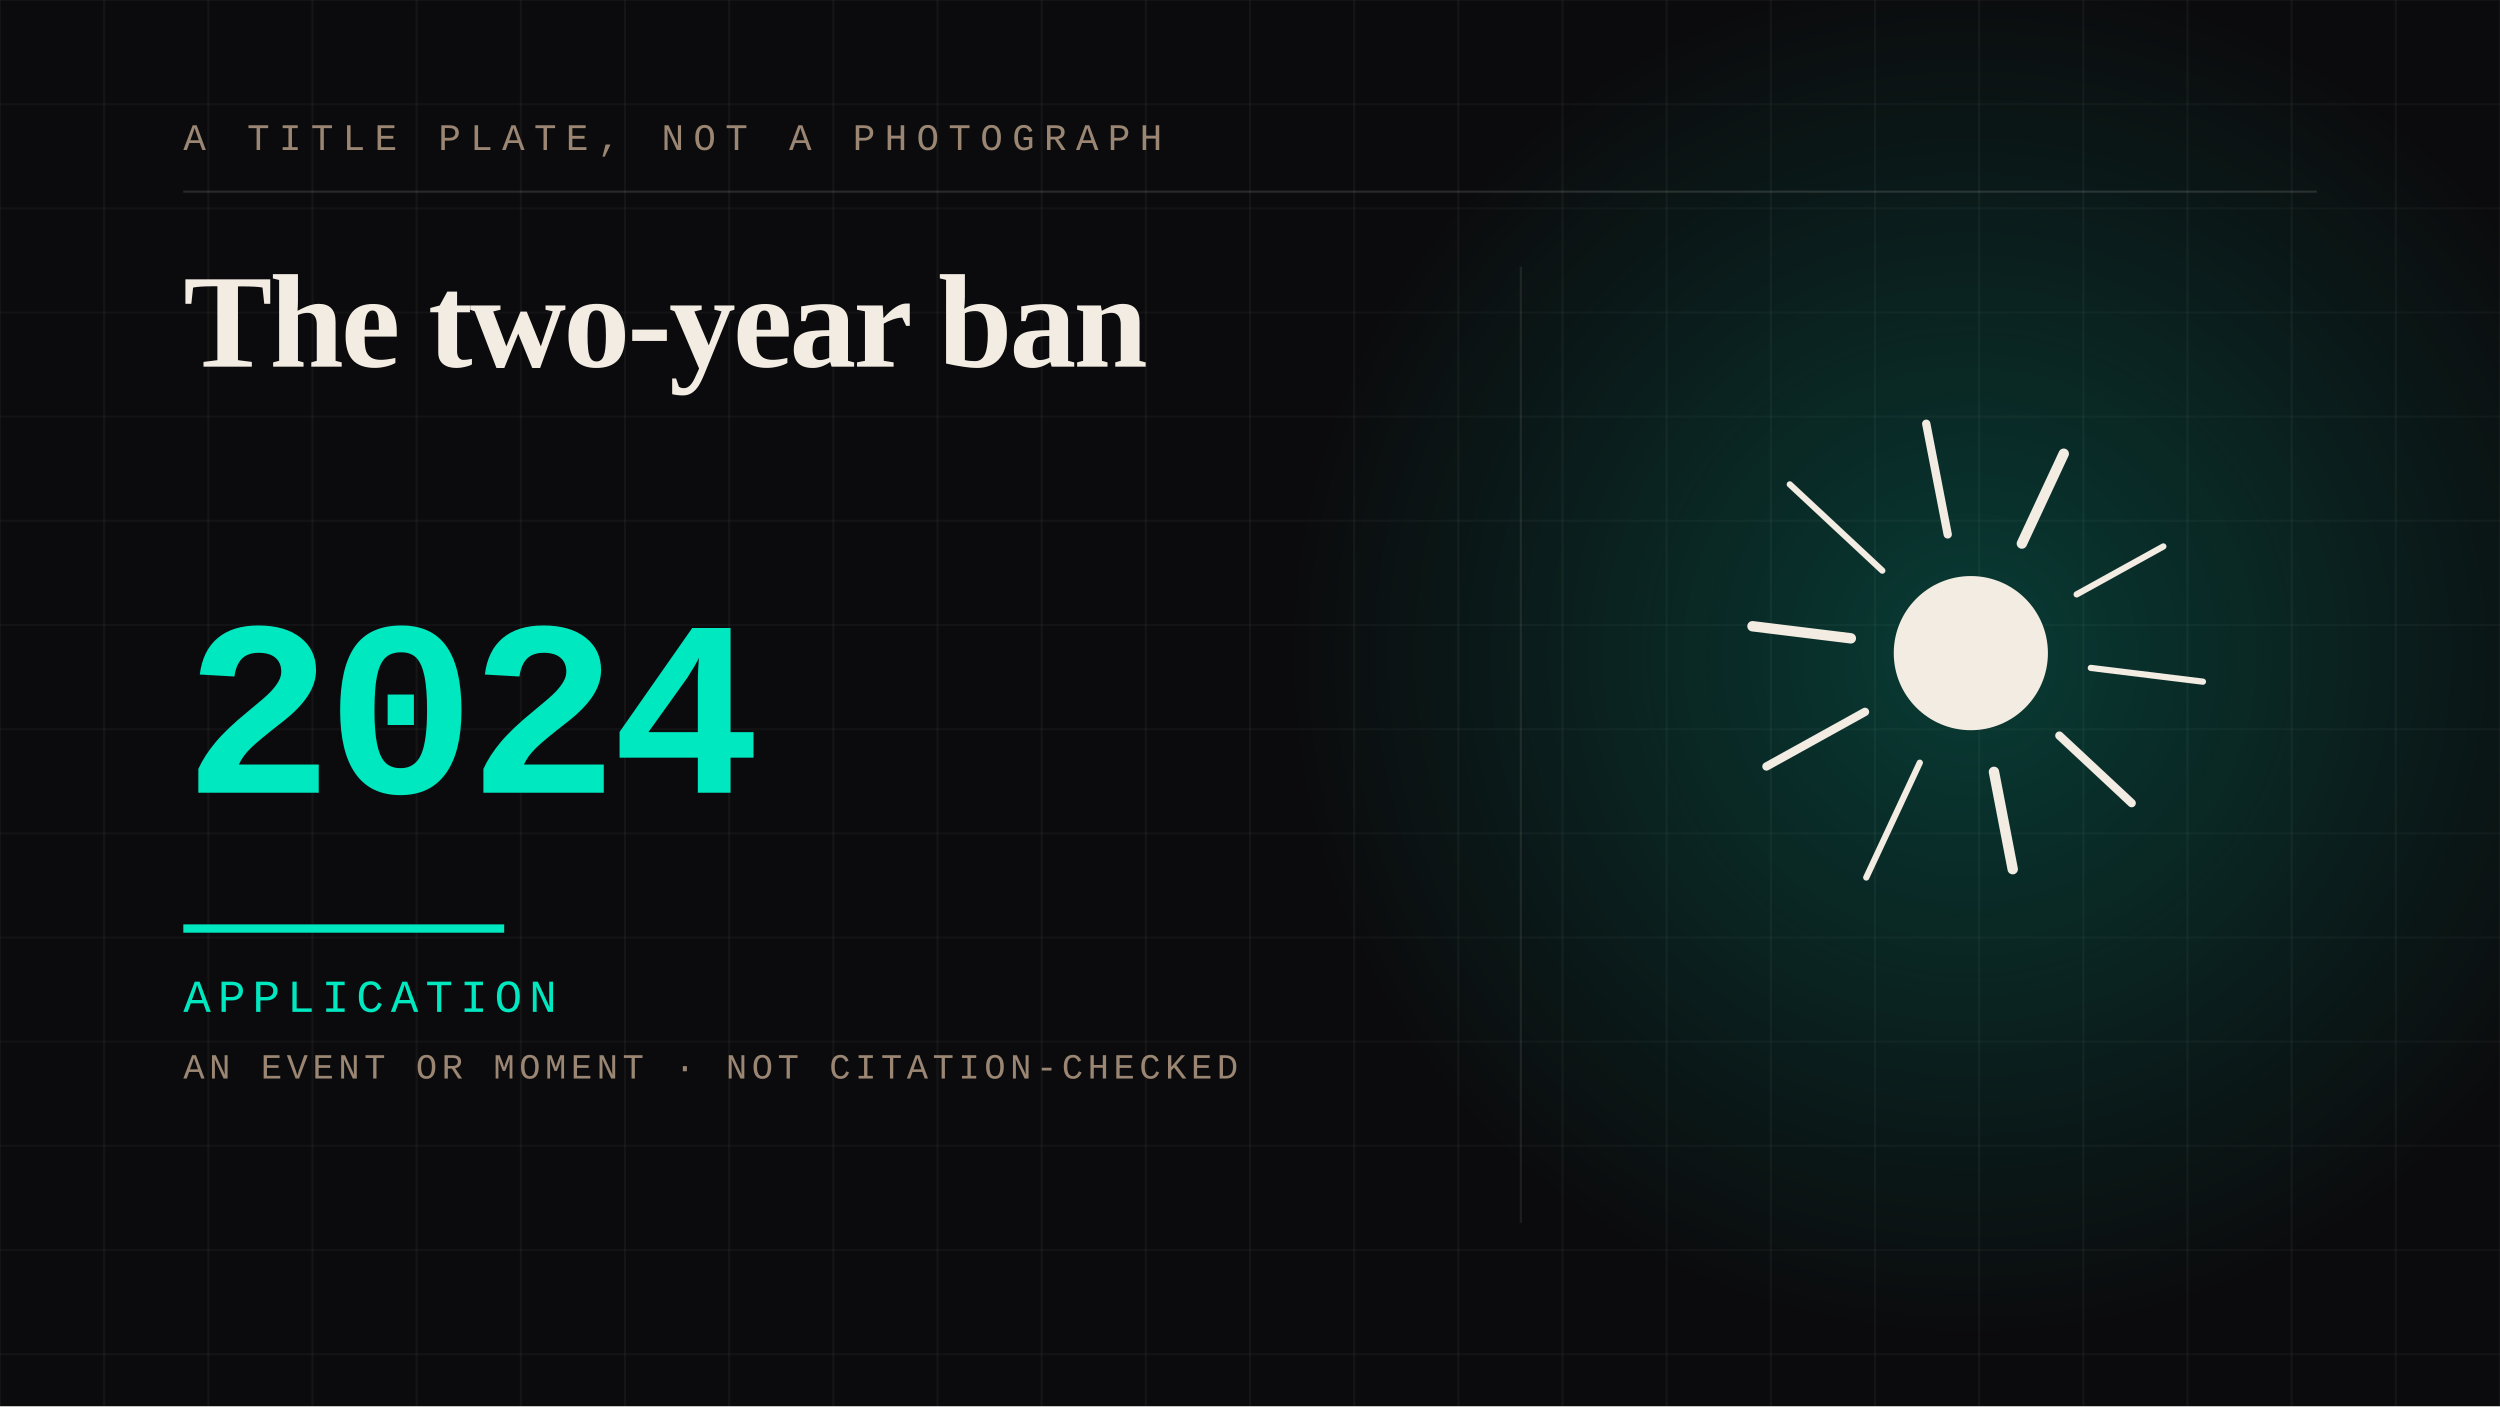
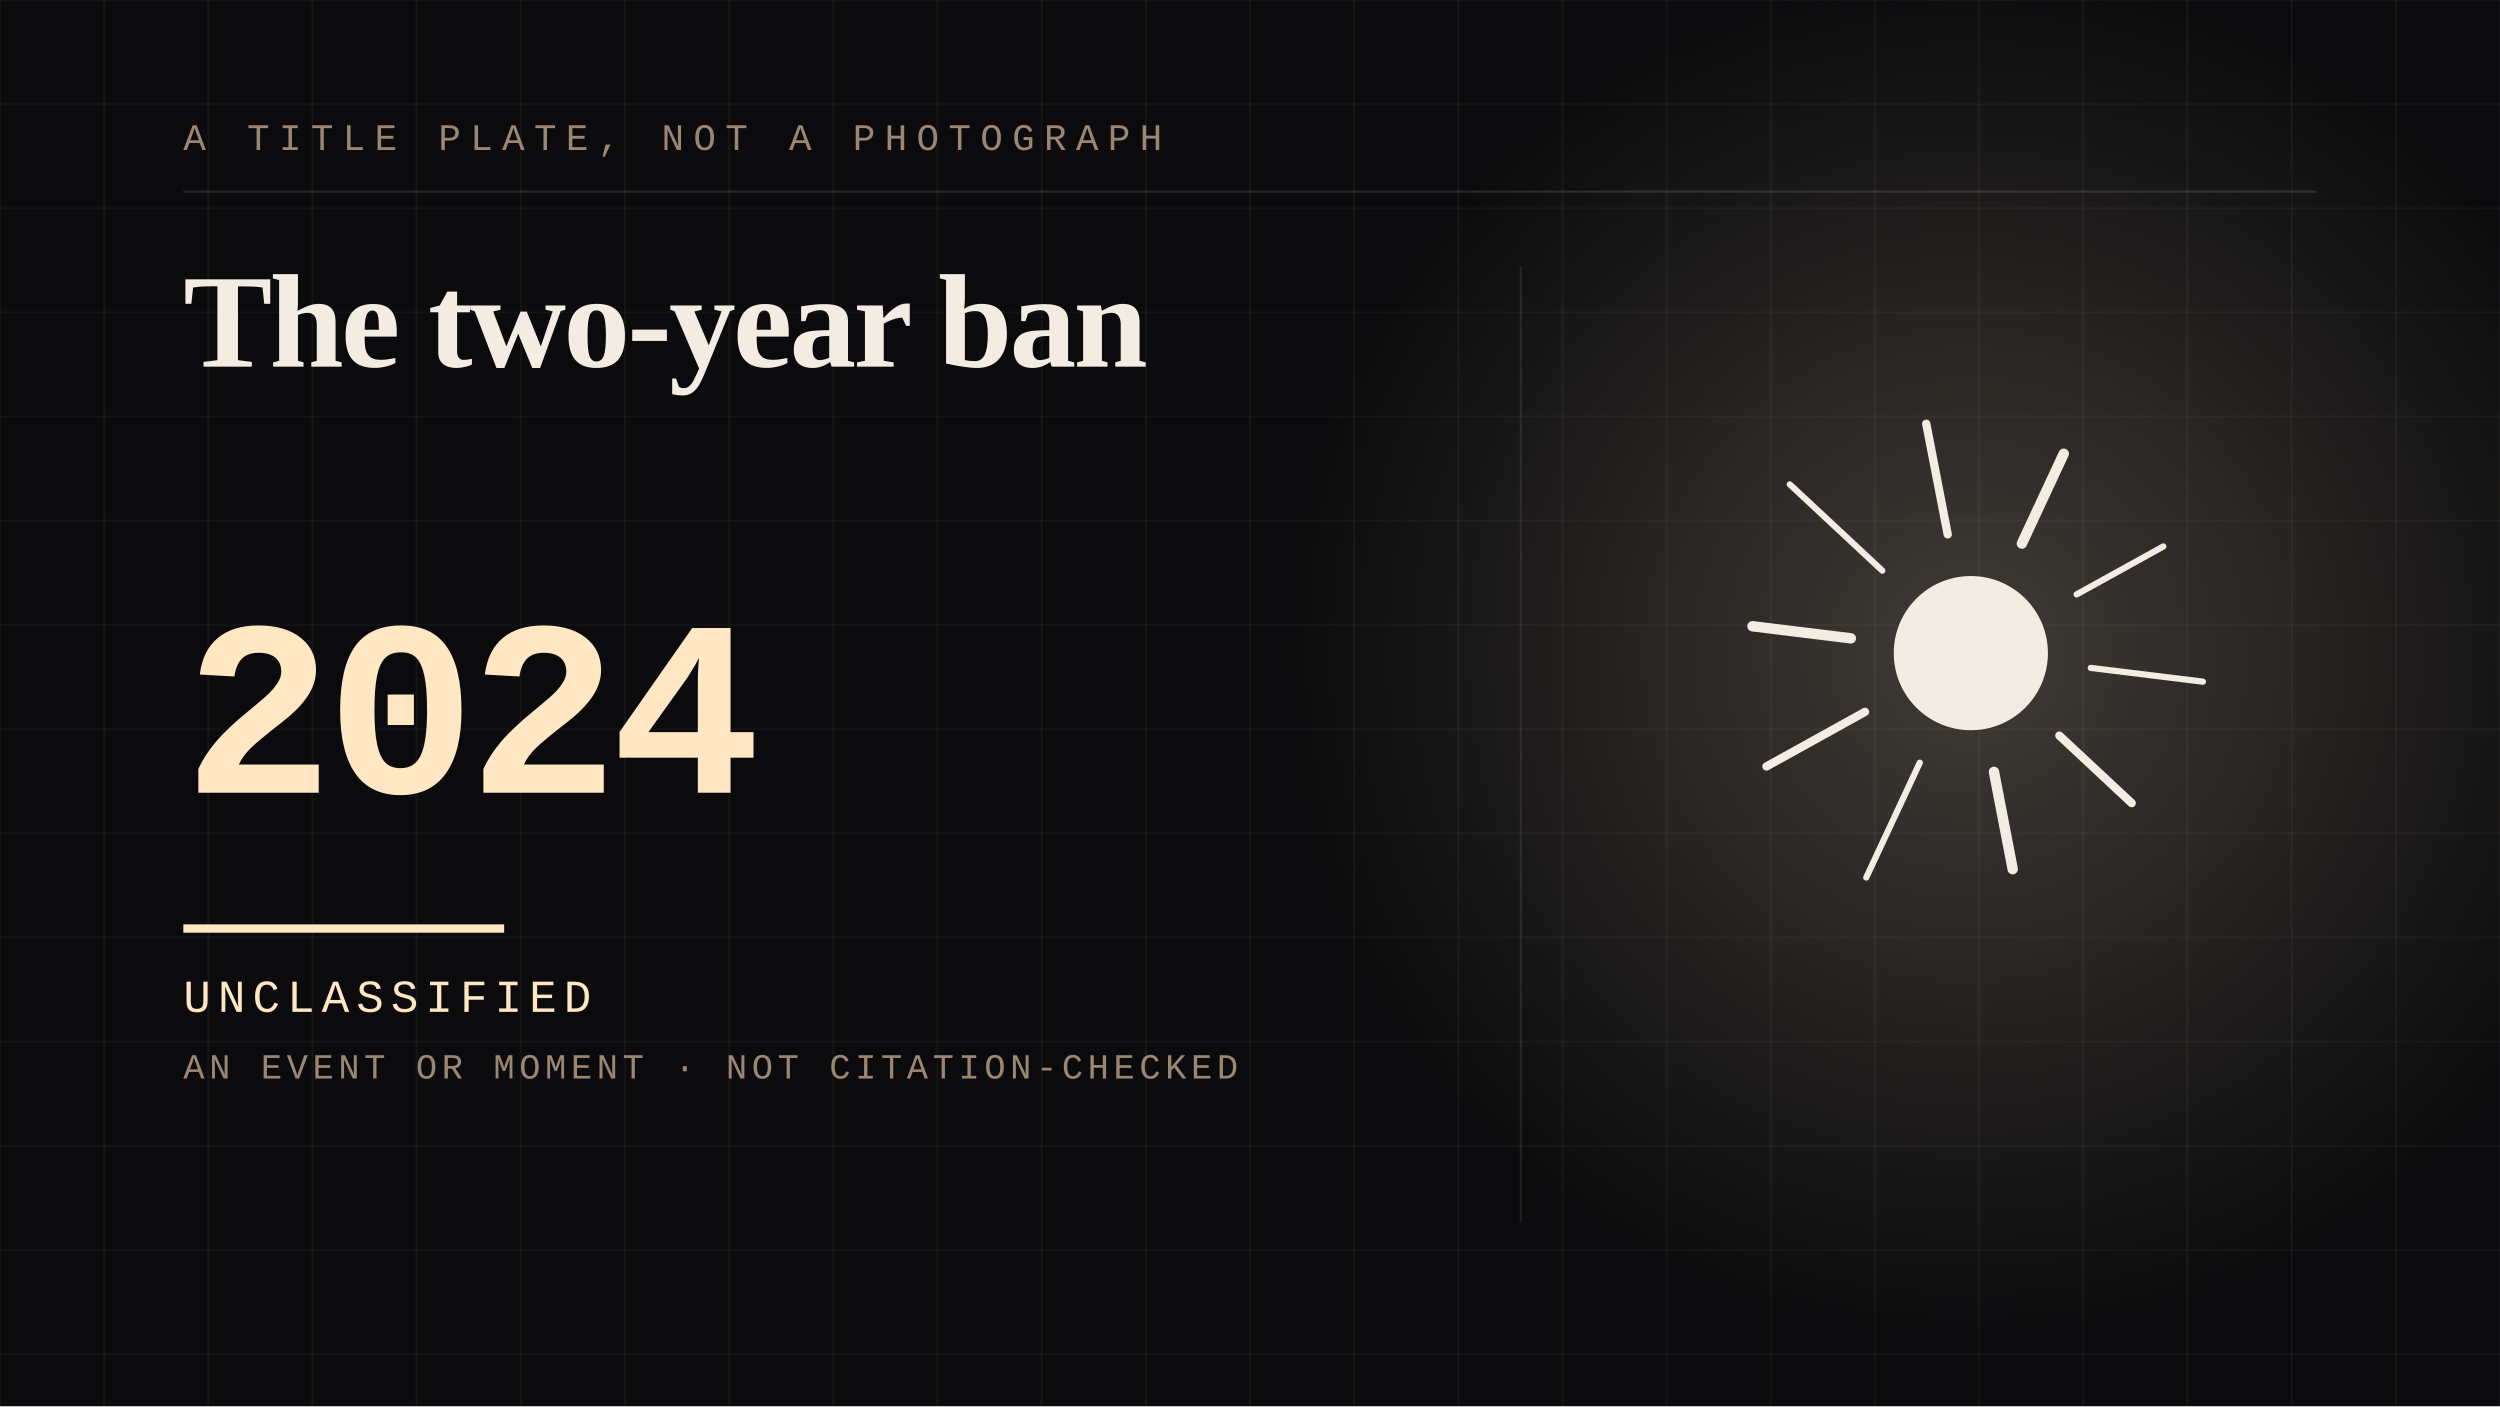
- <svg xmlns="http://www.w3.org/2000/svg" viewBox="0 0 1200 675" width="1200" height="675" role="img" aria-label="Title plate: The two-year ban, 2024, An event or moment, Application. Drawn from the entry's own record, not a photograph.">
+ <svg xmlns="http://www.w3.org/2000/svg" viewBox="0 0 1200 675" width="1200" height="675" role="img" aria-label="Title plate: The two-year ban, 2024, An event or moment, Unclassified. Drawn from the entry's own record, not a photograph.">
  <rect width="1200" height="675" fill="#0b0b0d" />
  <line x1="0" y1="0" x2="0" y2="675" stroke="#f3ece2" stroke-width="1" opacity=".045" />
  <line x1="50" y1="0" x2="50" y2="675" stroke="#f3ece2" stroke-width="1" opacity=".045" />
  <line x1="100" y1="0" x2="100" y2="675" stroke="#f3ece2" stroke-width="1" opacity=".045" />
  <line x1="150" y1="0" x2="150" y2="675" stroke="#f3ece2" stroke-width="1" opacity=".045" />
  <line x1="200" y1="0" x2="200" y2="675" stroke="#f3ece2" stroke-width="1" opacity=".045" />
  <line x1="250" y1="0" x2="250" y2="675" stroke="#f3ece2" stroke-width="1" opacity=".045" />
  <line x1="300" y1="0" x2="300" y2="675" stroke="#f3ece2" stroke-width="1" opacity=".045" />
  <line x1="350" y1="0" x2="350" y2="675" stroke="#f3ece2" stroke-width="1" opacity=".045" />
  <line x1="400" y1="0" x2="400" y2="675" stroke="#f3ece2" stroke-width="1" opacity=".045" />
  <line x1="450" y1="0" x2="450" y2="675" stroke="#f3ece2" stroke-width="1" opacity=".045" />
  <line x1="500" y1="0" x2="500" y2="675" stroke="#f3ece2" stroke-width="1" opacity=".045" />
  <line x1="550" y1="0" x2="550" y2="675" stroke="#f3ece2" stroke-width="1" opacity=".045" />
  <line x1="600" y1="0" x2="600" y2="675" stroke="#f3ece2" stroke-width="1" opacity=".045" />
  <line x1="650" y1="0" x2="650" y2="675" stroke="#f3ece2" stroke-width="1" opacity=".045" />
  <line x1="700" y1="0" x2="700" y2="675" stroke="#f3ece2" stroke-width="1" opacity=".045" />
  <line x1="750" y1="0" x2="750" y2="675" stroke="#f3ece2" stroke-width="1" opacity=".045" />
  <line x1="800" y1="0" x2="800" y2="675" stroke="#f3ece2" stroke-width="1" opacity=".045" />
  <line x1="850" y1="0" x2="850" y2="675" stroke="#f3ece2" stroke-width="1" opacity=".045" />
  <line x1="900" y1="0" x2="900" y2="675" stroke="#f3ece2" stroke-width="1" opacity=".045" />
  <line x1="950" y1="0" x2="950" y2="675" stroke="#f3ece2" stroke-width="1" opacity=".045" />
  <line x1="1000" y1="0" x2="1000" y2="675" stroke="#f3ece2" stroke-width="1" opacity=".045" />
  <line x1="1050" y1="0" x2="1050" y2="675" stroke="#f3ece2" stroke-width="1" opacity=".045" />
  <line x1="1100" y1="0" x2="1100" y2="675" stroke="#f3ece2" stroke-width="1" opacity=".045" />
  <line x1="1150" y1="0" x2="1150" y2="675" stroke="#f3ece2" stroke-width="1" opacity=".045" />
  <line x1="1200" y1="0" x2="1200" y2="675" stroke="#f3ece2" stroke-width="1" opacity=".045" />
  <line x1="0" y1="0" x2="1200" y2="0" stroke="#f3ece2" stroke-width="1" opacity=".035" />
  <line x1="0" y1="50" x2="1200" y2="50" stroke="#f3ece2" stroke-width="1" opacity=".035" />
  <line x1="0" y1="100" x2="1200" y2="100" stroke="#f3ece2" stroke-width="1" opacity=".035" />
  <line x1="0" y1="150" x2="1200" y2="150" stroke="#f3ece2" stroke-width="1" opacity=".035" />
  <line x1="0" y1="200" x2="1200" y2="200" stroke="#f3ece2" stroke-width="1" opacity=".035" />
  <line x1="0" y1="250" x2="1200" y2="250" stroke="#f3ece2" stroke-width="1" opacity=".035" />
  <line x1="0" y1="300" x2="1200" y2="300" stroke="#f3ece2" stroke-width="1" opacity=".035" />
  <line x1="0" y1="350" x2="1200" y2="350" stroke="#f3ece2" stroke-width="1" opacity=".035" />
  <line x1="0" y1="400" x2="1200" y2="400" stroke="#f3ece2" stroke-width="1" opacity=".035" />
  <line x1="0" y1="450" x2="1200" y2="450" stroke="#f3ece2" stroke-width="1" opacity=".035" />
  <line x1="0" y1="500" x2="1200" y2="500" stroke="#f3ece2" stroke-width="1" opacity=".035" />
  <line x1="0" y1="550" x2="1200" y2="550" stroke="#f3ece2" stroke-width="1" opacity=".035" />
  <line x1="0" y1="600" x2="1200" y2="600" stroke="#f3ece2" stroke-width="1" opacity=".035" />
  <line x1="0" y1="650" x2="1200" y2="650" stroke="#f3ece2" stroke-width="1" opacity=".035" />
  <defs>
    <radialGradient id="pg" cx=".5" cy=".5" r=".5">
-       <stop offset="0" stop-color="#00e8c0" stop-opacity=".22" />
-       <stop offset="1" stop-color="#00e8c0" stop-opacity="0" />
+       <stop offset="0" stop-color="#ffe7c4" stop-opacity=".22" />
+       <stop offset="1" stop-color="#ffe7c4" stop-opacity="0" />
    </radialGradient>
  </defs>
  <circle cx="946" cy="314" r="330" fill="url(#pg)" />
  <circle cx="946.0" cy="313.5" r="37.0" fill="#f3ece2" />
  <line x1="1003.6" y1="320.6" x2="1057.4" y2="327.2" stroke="#f3ece2" stroke-width="3" stroke-linecap="round" />
  <line x1="988.5" y1="353.1" x2="1023.2" y2="385.5" stroke="#f3ece2" stroke-width="4" stroke-linecap="round" />
  <line x1="957.1" y1="370.5" x2="966.1" y2="417.2" stroke="#f3ece2" stroke-width="5" stroke-linecap="round" />
  <line x1="921.5" y1="366.1" x2="895.8" y2="421.2" stroke="#f3ece2" stroke-width="3" stroke-linecap="round" />
  <line x1="895.2" y1="341.7" x2="847.9" y2="367.9" stroke="#f3ece2" stroke-width="4" stroke-linecap="round" />
  <line x1="888.4" y1="306.4" x2="841.2" y2="300.6" stroke="#f3ece2" stroke-width="5" stroke-linecap="round" />
  <line x1="903.5" y1="273.9" x2="859.1" y2="232.5" stroke="#f3ece2" stroke-width="3" stroke-linecap="round" />
  <line x1="934.9" y1="256.5" x2="924.6" y2="203.4" stroke="#f3ece2" stroke-width="4" stroke-linecap="round" />
  <line x1="970.5" y1="260.9" x2="990.6" y2="217.8" stroke="#f3ece2" stroke-width="5" stroke-linecap="round" />
  <line x1="996.8" y1="285.3" x2="1038.4" y2="262.3" stroke="#f3ece2" stroke-width="3" stroke-linecap="round" />
  <text x="88" y="176.0" font-family="Georgia,&quot;Times New Roman&quot;,serif" font-size="64" font-weight="700" fill="#f3ece2" letter-spacing="-1.3">The two-year ban</text>
-   <text x="88" y="380.5" font-family="Consolas,&quot;Courier New&quot;,monospace" font-size="120" font-weight="700" letter-spacing="-3.6" fill="#00e8c0">2024</text>
-   <line x1="88" y1="445.7" x2="242.0" y2="445.7" stroke="#00e8c0" stroke-width="4" />
-   <text x="88" y="485.7" font-family="Consolas,&quot;Courier New&quot;,monospace" font-size="22" letter-spacing="3.4" fill="#00e8c0">APPLICATION</text>
+   <text x="88" y="380.5" font-family="Consolas,&quot;Courier New&quot;,monospace" font-size="120" font-weight="700" letter-spacing="-3.6" fill="#ffe7c4">2024</text>
+   <line x1="88" y1="445.7" x2="242.0" y2="445.7" stroke="#ffe7c4" stroke-width="4" />
+   <text x="88" y="485.7" font-family="Consolas,&quot;Courier New&quot;,monospace" font-size="22" letter-spacing="3.4" fill="#ffe7c4">UNCLASSIFIED</text>
  <text x="88" y="517.7" font-family="Consolas,&quot;Courier New&quot;,monospace" font-size="17" letter-spacing="2.2" fill="#9a8672">AN EVENT OR MOMENT  ·  NOT CITATION-CHECKED</text>
  <text x="88" y="72" font-family="Consolas,&quot;Courier New&quot;,monospace" font-size="18" letter-spacing="4.5" fill="#9a8672">A TITLE PLATE, NOT A PHOTOGRAPH</text>
  <line x1="88" y1="92" x2="1112" y2="92" stroke="#f3ece2" stroke-width="1" opacity=".14" />
  <line x1="730" y1="128" x2="730" y2="587" stroke="#f3ece2" stroke-width="1" opacity=".09" />
</svg>
